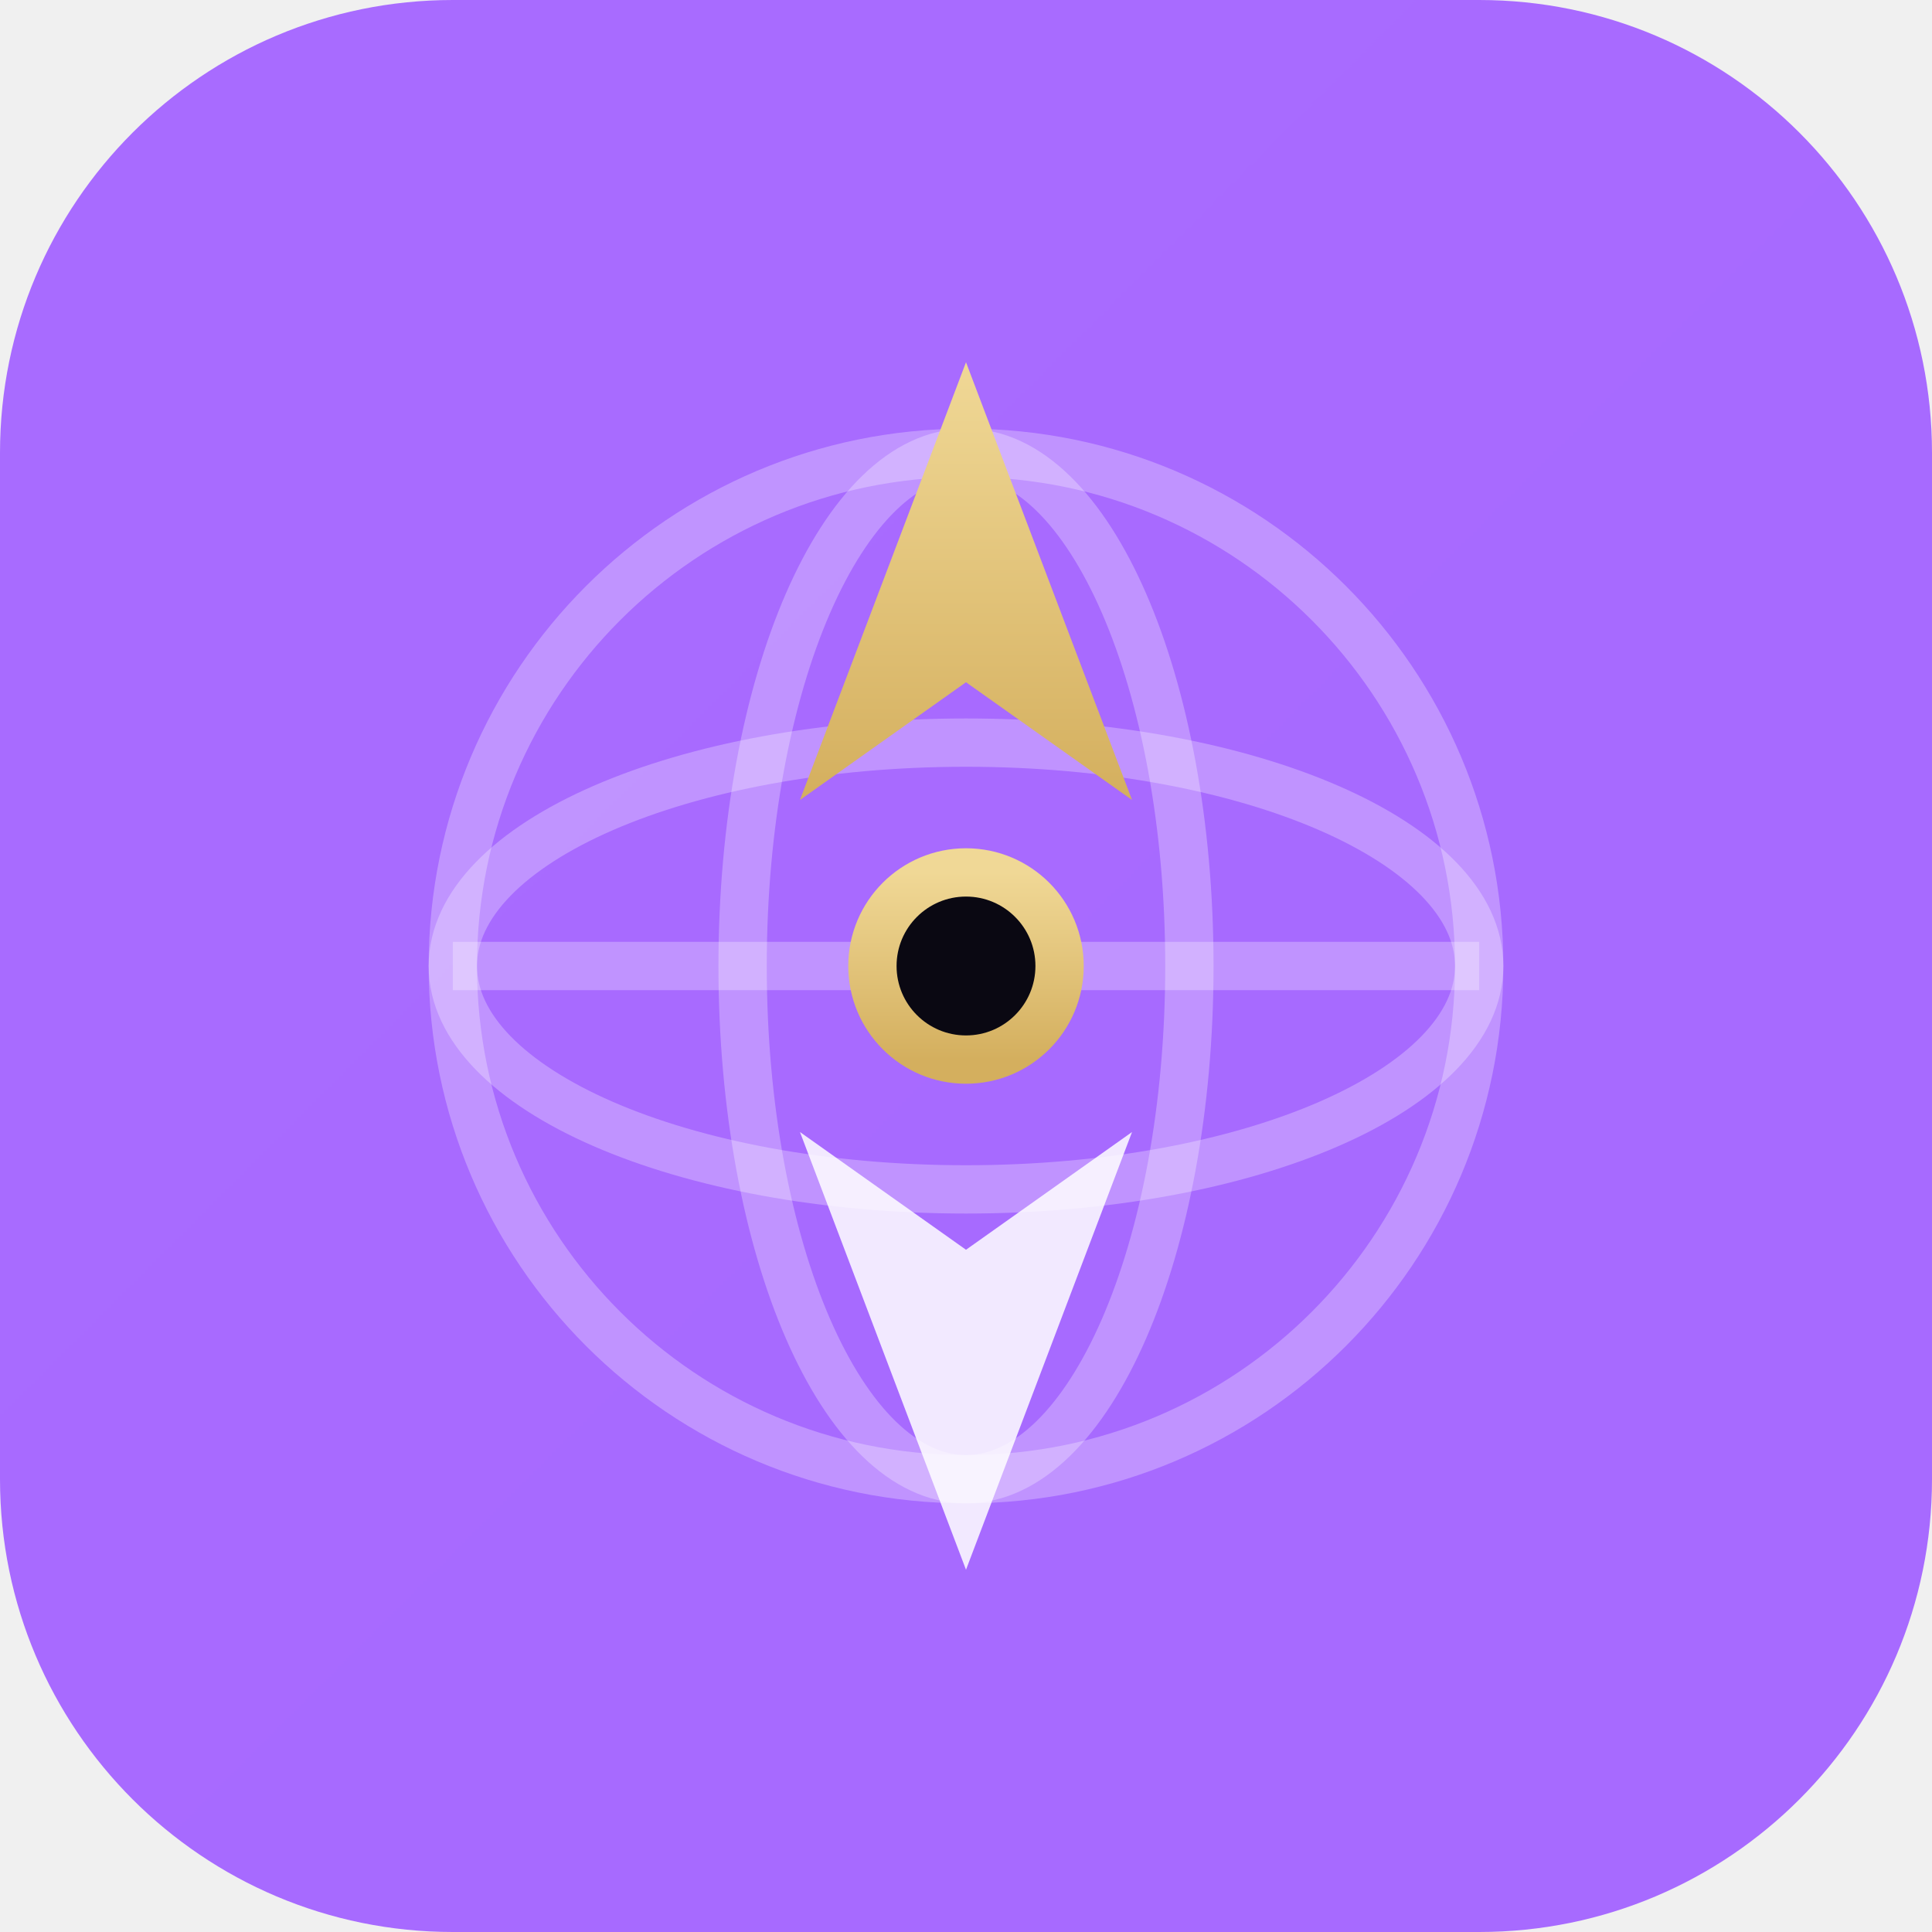
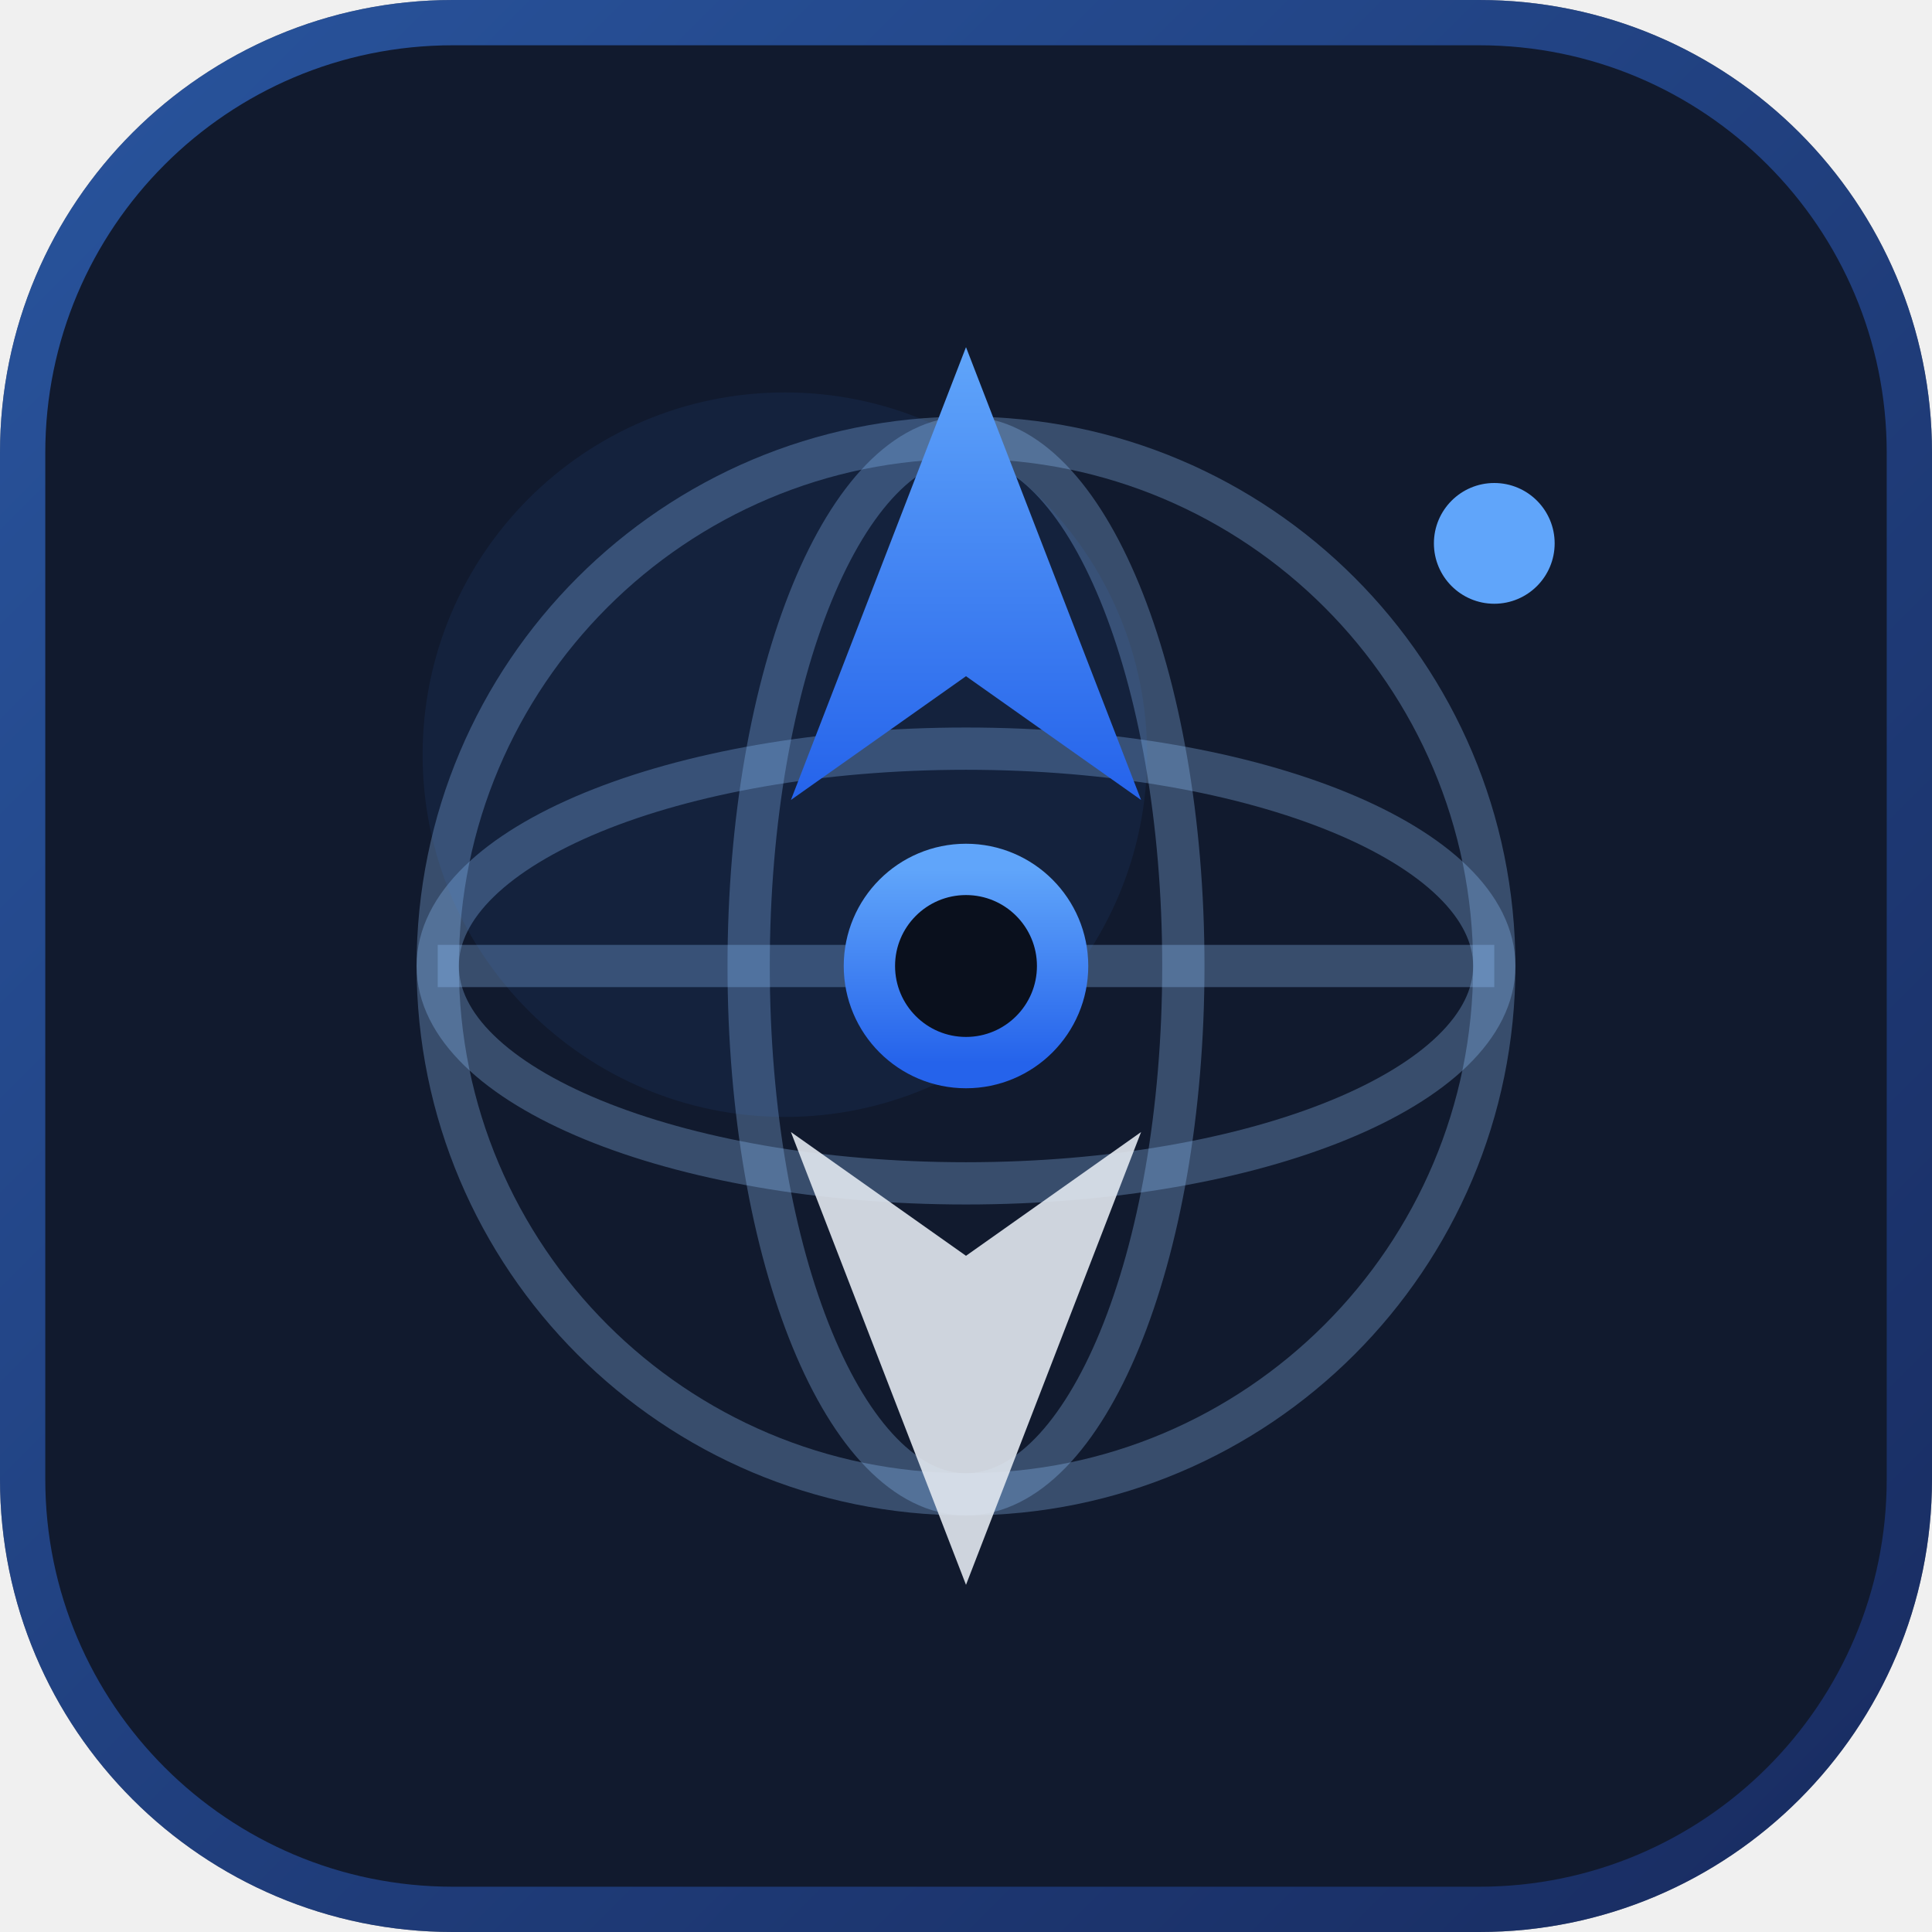
<svg xmlns="http://www.w3.org/2000/svg" viewBox="0 0 64 64">
  <defs>
-     <linearGradient id="ws-g" x1="0" y1="0" x2="64" y2="64">
-       <stop offset="0" stop-color="#a86bff" />
-       <stop offset=".55" stop-color="#863bff" />
-       <stop offset="1" stop-color="#5b1ecf" />
+     <linearGradient id="ws-tile" x1="0" y1="0" x2="64" y2="64">
+       <stop offset="0" stop-color="#111a2e" />
+       <stop offset=".55" stop-color="#0c1322" />
+       <stop offset="1" stop-color="#0a101d" />
    </linearGradient>
-     <linearGradient id="ws-gold" x1="0" y1="0" x2="0" y2="1">
-       <stop offset="0" stop-color="#f0d896" />
-       <stop offset="1" stop-color="#d4af5e" />
+     <linearGradient id="ws-needle" x1="0" y1="0" x2="0" y2="1">
+       <stop offset="0" stop-color="#60a5fa" />
+       <stop offset="1" stop-color="#2563eb" />
+     </linearGradient>
+     <linearGradient id="ws-ring" x1="0" y1="0" x2="1" y2="1">
+       <stop offset="0" stop-color="#3b82f6" />
+       <stop offset="1" stop-color="#1e3a8a" />
    </linearGradient>
  </defs>
-   <rect width="64" height="64" rx="15" fill="url(#ws-g)" />
-   <g fill="none" stroke="#ffffff" stroke-opacity=".28" stroke-width="1.6">
-     <circle cx="32" cy="32" r="17" />
-     <ellipse cx="32" cy="32" rx="17" ry="7.4" />
-     <ellipse cx="32" cy="32" rx="7.4" ry="17" />
-     <line x1="15" y1="32" x2="49" y2="32" />
+   <rect width="64" height="64" rx="15" fill="url(#ws-tile)" />
+   <rect x=".75" y=".75" width="62.5" height="62.5" rx="14.25" fill="none" stroke="url(#ws-ring)" stroke-opacity=".55" stroke-width="1.5" />
+   <g fill="none" stroke="#93c5fd" stroke-opacity=".3" stroke-width="1.4">
+     <circle cx="32" cy="32" r="17.5" />
+     <ellipse cx="32" cy="32" rx="17.5" ry="7.2" />
+     <ellipse cx="32" cy="32" rx="7.2" ry="17.5" />
+     <line x1="14.5" y1="32" x2="49.5" y2="32" />
  </g>
-   <path d="M32 12 L37.5 26.5 L32 22.6 L26.5 26.5 Z" fill="url(#ws-gold)" />
-   <path d="M32 52 L26.5 37.5 L32 41.4 L37.5 37.5 Z" fill="#ffffff" fill-opacity=".85" />
-   <circle cx="32" cy="32" r="3.1" fill="#0a0812" stroke="url(#ws-gold)" stroke-width="1.6" />
+   <circle cx="26" cy="25" r="12" fill="#3b82f6" fill-opacity=".08" />
+   <path d="M32 11.5 L37.8 26.5 L32 22.4 L26.2 26.5 Z" fill="url(#ws-needle)" />
+   <path d="M32 52.5 L26.2 37.5 L32 41.6 L37.8 37.5 Z" fill="#e2e8f0" fill-opacity=".9" />
+   <circle cx="32" cy="32" r="3.2" fill="#0a101d" stroke="url(#ws-needle)" stroke-width="1.7" />
+   <circle cx="49.5" cy="18" r="2" fill="#60a5fa" />
</svg>
